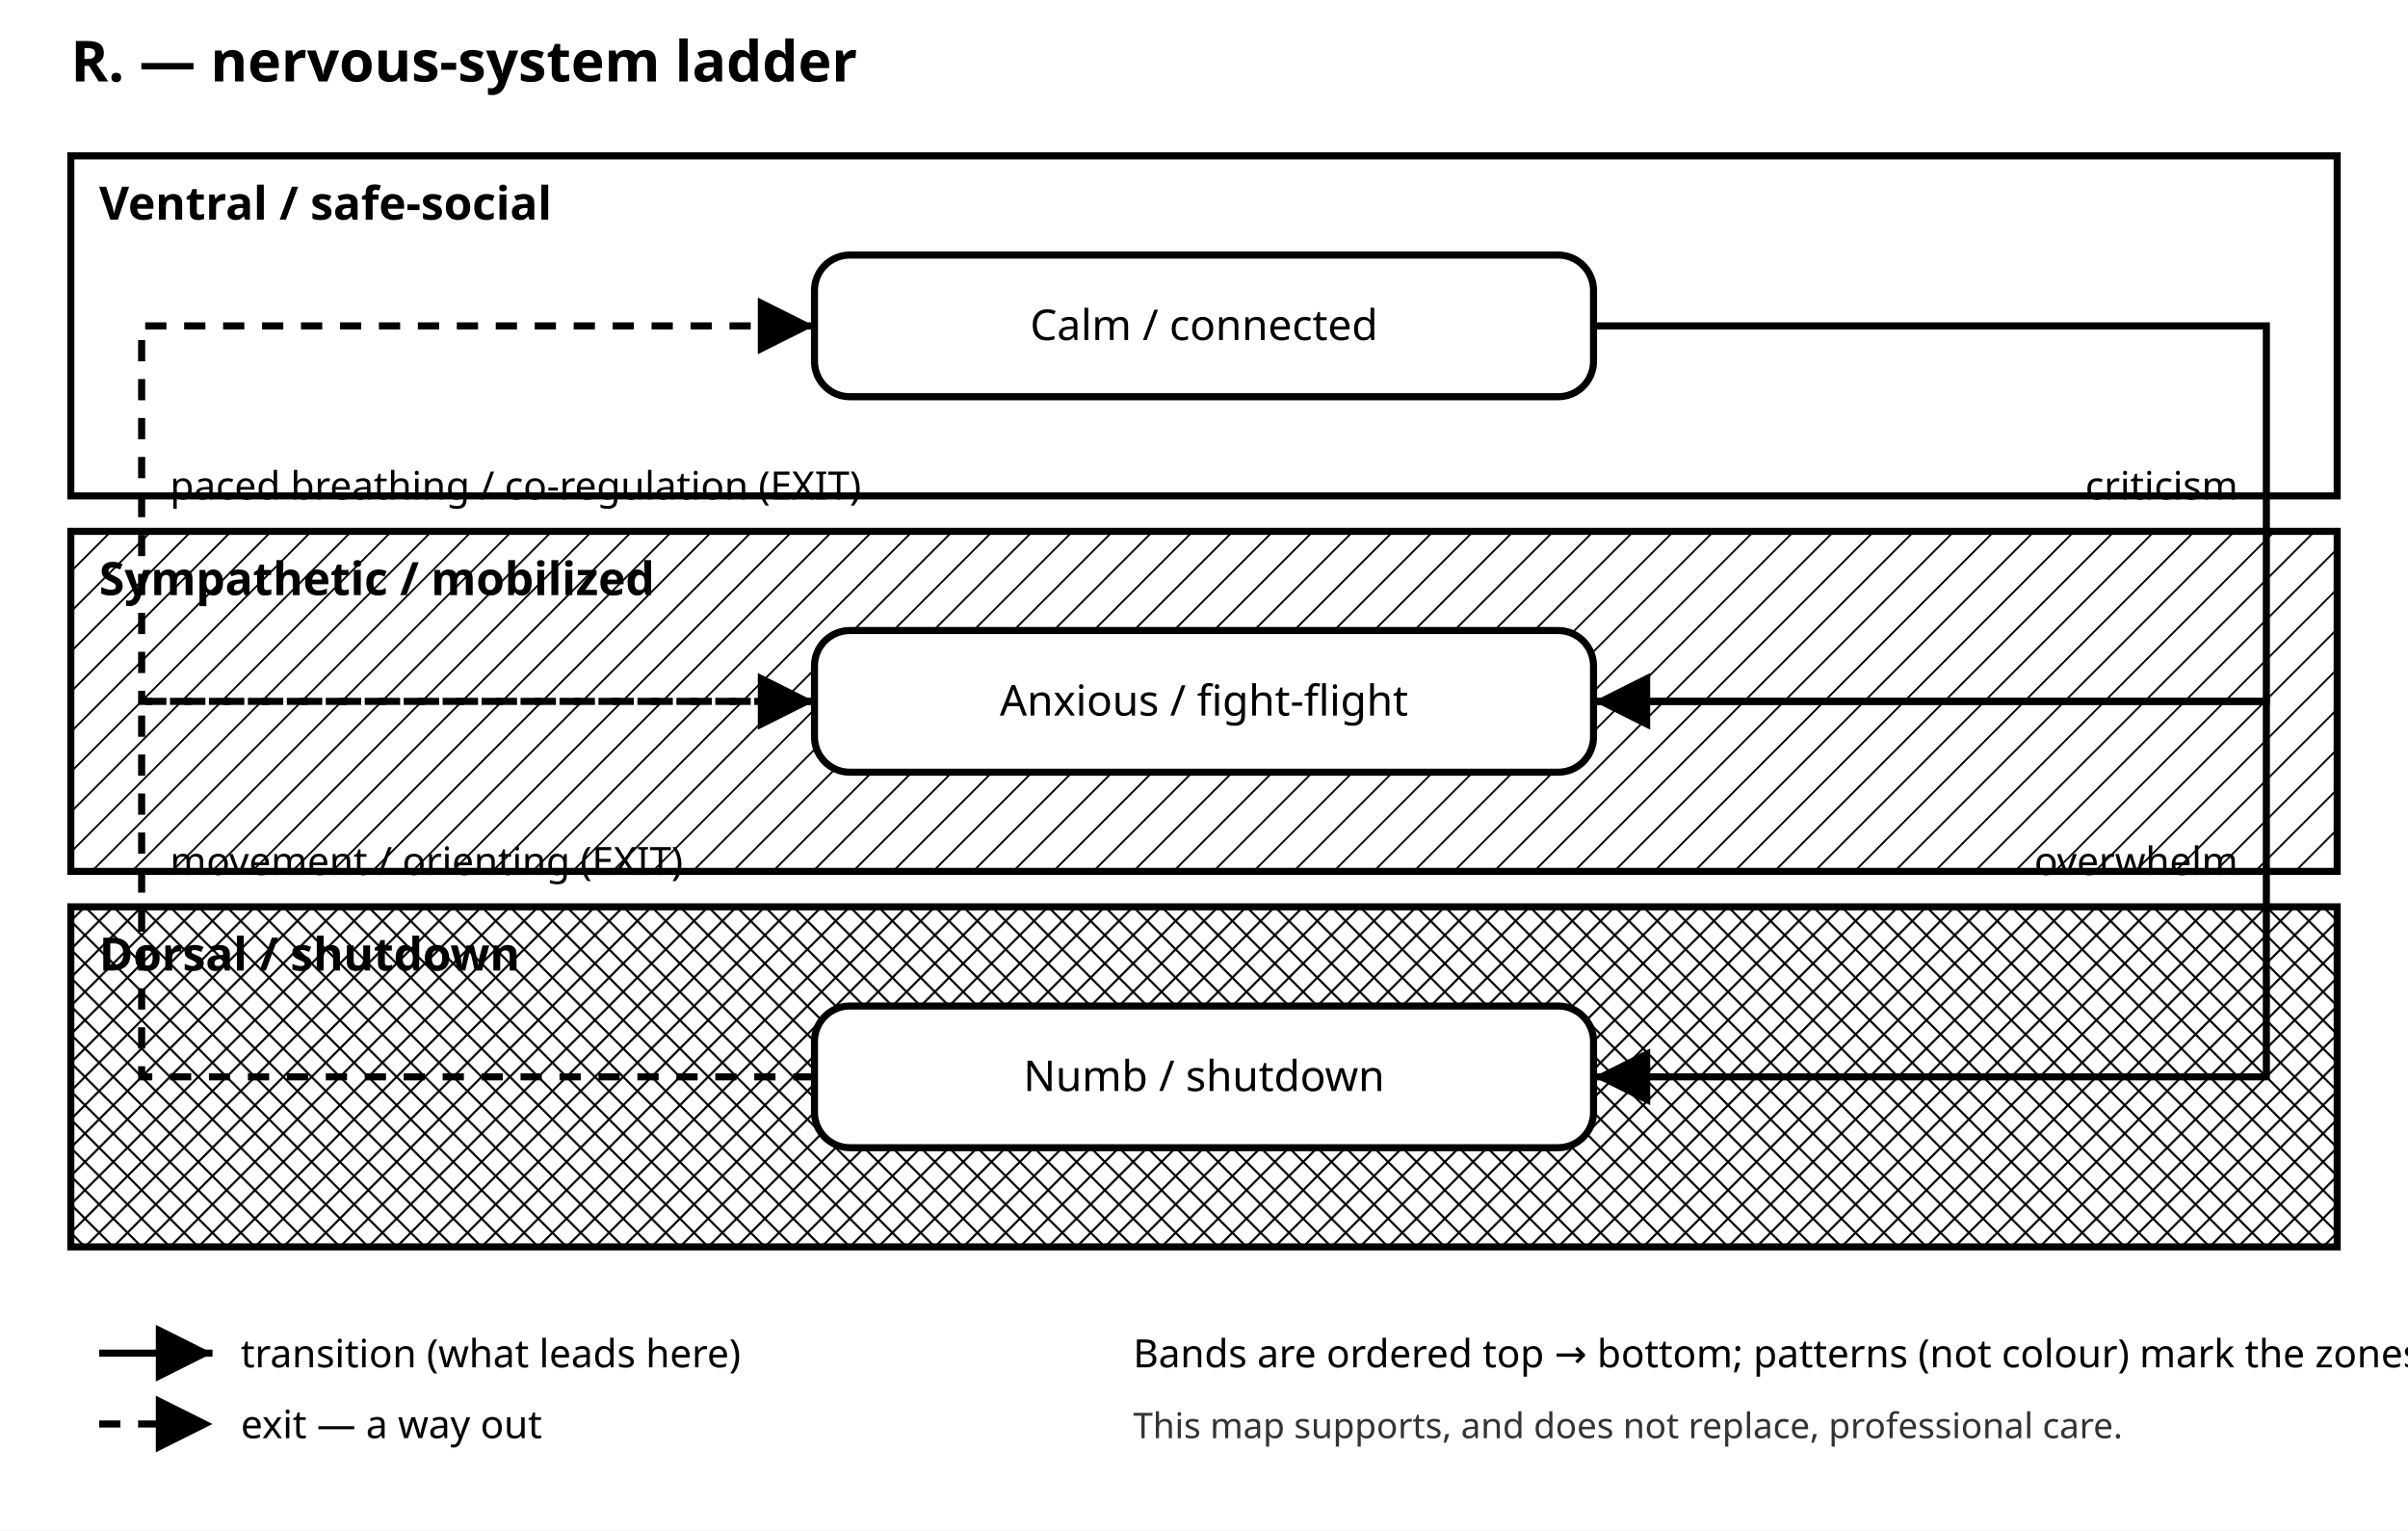
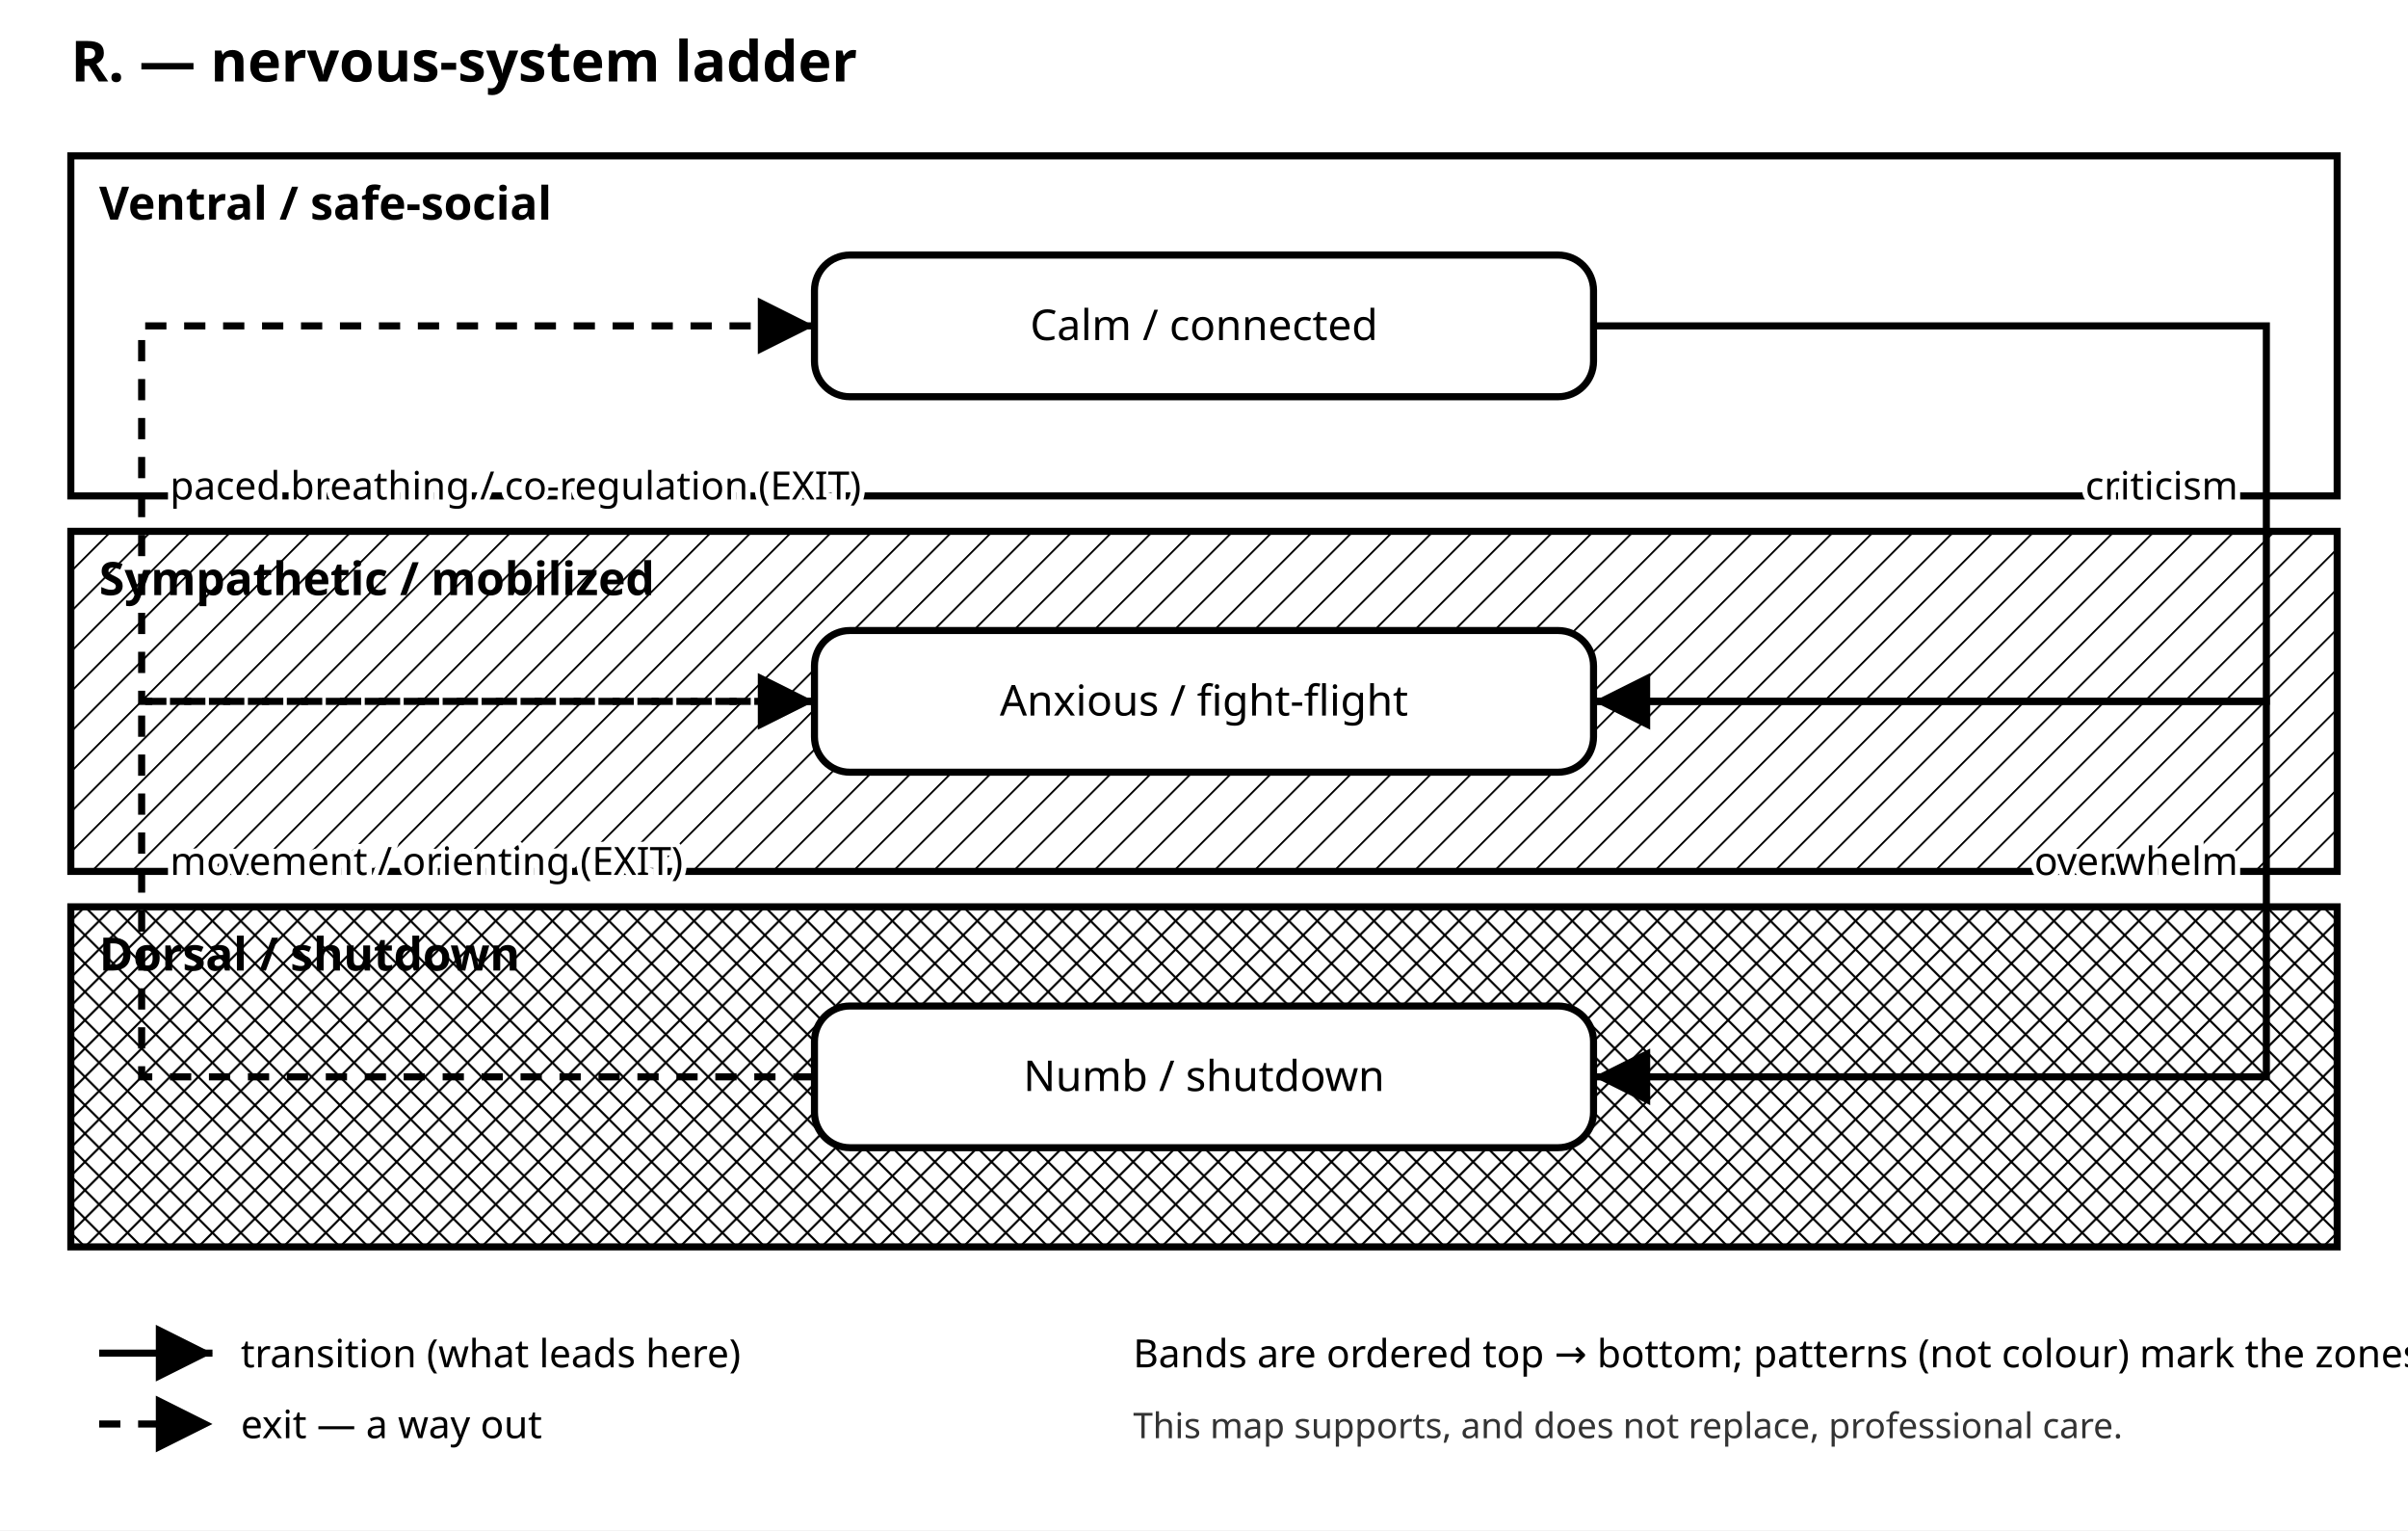
<svg xmlns="http://www.w3.org/2000/svg" viewBox="0 0 680 432" role="img" aria-label="State map: R. — nervous-system ladder. Bands top to bottom: Ventral / safe-social, Sympathetic / mobilized, Dorsal / shutdown. Transitions: Calm / connected to Anxious / fight-flight on criticism; Anxious / fight-flight to Numb / shutdown on overwhelm. Ways out: Numb / shutdown to Anxious / fight-flight via movement / orienting; Anxious / fight-flight to Calm / connected via paced breathing / co-regulation.">
  <defs>
    <marker id="arrow" markerWidth="10" markerHeight="10" refX="8" refY="4" orient="auto-start-reverse">
      <path d="M0,0 L8,4 L0,8 z" fill="#000" />
    </marker>
    <pattern id="p-diagonal" width="8" height="8" patternUnits="userSpaceOnUse" patternTransform="rotate(45)">
      <line x1="0" y1="0" x2="0" y2="8" stroke="#000" stroke-width="1" />
    </pattern>
    <pattern id="p-cross-hatch" width="8" height="8" patternUnits="userSpaceOnUse">
      <path d="M0 0 L8 8 M8 0 L0 8" stroke="#000" stroke-width="0.6" />
    </pattern>
    <pattern id="p-dots" width="10" height="10" patternUnits="userSpaceOnUse">
      <circle cx="2" cy="2" r="1" fill="#000" />
    </pattern>
  </defs>
  <rect x="0" y="0" width="680" height="432" fill="#fff" />
  <text x="20" y="23" font-family="sans-serif" font-size="16" font-weight="700">R. — nervous-system ladder</text>
  <rect x="20" y="44" width="640" height="96" fill="#ffffff" fill-opacity="1" stroke="#000" stroke-width="2" />
  <text x="28" y="62" font-family="sans-serif" font-size="13" font-weight="700">Ventral / safe-social</text>
  <rect x="20" y="150" width="640" height="96" fill="#ffffff" fill-opacity="1" stroke="#000" stroke-width="2" />
  <rect x="20" y="150" width="640" height="96" fill="url(#p-diagonal)" stroke="none" />
  <text x="28" y="168" font-family="sans-serif" font-size="13" font-weight="700">Sympathetic / mobilized</text>
  <rect x="20" y="256" width="640" height="96" fill="#ffffff" fill-opacity="1" stroke="#000" stroke-width="2" />
  <rect x="20" y="256" width="640" height="96" fill="url(#p-cross-hatch)" stroke="none" />
  <text x="28" y="274" font-family="sans-serif" font-size="13" font-weight="700">Dorsal / shutdown</text>
  <path d="M 450,92 H 640 V 198 H 450" fill="none" stroke="#000" stroke-width="2" marker-end="url(#arrow)" />
-   <text x="632" y="141" font-family="sans-serif" font-size="11" text-anchor="end">criticism</text>
+   <text x="632" y="141" font-family="sans-serif" font-size="11" text-anchor="end" stroke="#fff" stroke-width="3" paint-order="stroke">criticism</text>
  <path d="M 450,198 H 640 V 304 H 450" fill="none" stroke="#000" stroke-width="2" marker-end="url(#arrow)" />
-   <text x="632" y="247" font-family="sans-serif" font-size="11" text-anchor="end">overwhelm</text>
+   <text x="632" y="247" font-family="sans-serif" font-size="11" text-anchor="end" stroke="#fff" stroke-width="3" paint-order="stroke">overwhelm</text>
  <path d="M 230,304 H 40 V 198 H 230" fill="none" stroke="#000" stroke-width="2" stroke-dasharray="6 5" marker-end="url(#arrow)" />
-   <text x="48" y="247" font-family="sans-serif" font-size="11" text-anchor="start">movement / orienting (EXIT)</text>
+   <text x="48" y="247" font-family="sans-serif" font-size="11" text-anchor="start" stroke="#fff" stroke-width="3" paint-order="stroke">movement / orienting (EXIT)</text>
  <path d="M 230,198 H 40 V 92 H 230" fill="none" stroke="#000" stroke-width="2" stroke-dasharray="6 5" marker-end="url(#arrow)" />
-   <text x="48" y="141" font-family="sans-serif" font-size="11" text-anchor="start">paced breathing / co-regulation (EXIT)</text>
+   <text x="48" y="141" font-family="sans-serif" font-size="11" text-anchor="start" stroke="#fff" stroke-width="3" paint-order="stroke">paced breathing / co-regulation (EXIT)</text>
  <rect x="230" y="72" width="220" height="40" rx="10" ry="10" fill="#fff" stroke="#000" stroke-width="2" />
  <text x="340" y="96" font-family="sans-serif" font-size="12" text-anchor="middle">Calm / connected</text>
  <rect x="230" y="178" width="220" height="40" rx="10" ry="10" fill="#fff" stroke="#000" stroke-width="2" />
  <text x="340" y="202" font-family="sans-serif" font-size="12" text-anchor="middle">Anxious / fight-flight</text>
  <rect x="230" y="284" width="220" height="40" rx="10" ry="10" fill="#fff" stroke="#000" stroke-width="2" />
  <text x="340" y="308" font-family="sans-serif" font-size="12" text-anchor="middle">Numb / shutdown</text>
  <line x1="28" y1="382" x2="60" y2="382" stroke="#000" stroke-width="2" marker-end="url(#arrow)" />
  <text x="68" y="386" font-family="sans-serif" font-size="11">transition (what leads here)</text>
  <line x1="28" y1="402" x2="60" y2="402" stroke="#000" stroke-width="2" stroke-dasharray="6 5" marker-end="url(#arrow)" />
  <text x="68" y="406" font-family="sans-serif" font-size="11">exit — a way out</text>
  <text x="320" y="386" font-family="sans-serif" font-size="11">Bands are ordered top → bottom; patterns (not colour) mark the zones.</text>
  <text x="320" y="406" font-family="sans-serif" font-size="10" fill="#333">This map supports, and does not replace, professional care.</text>
</svg>
